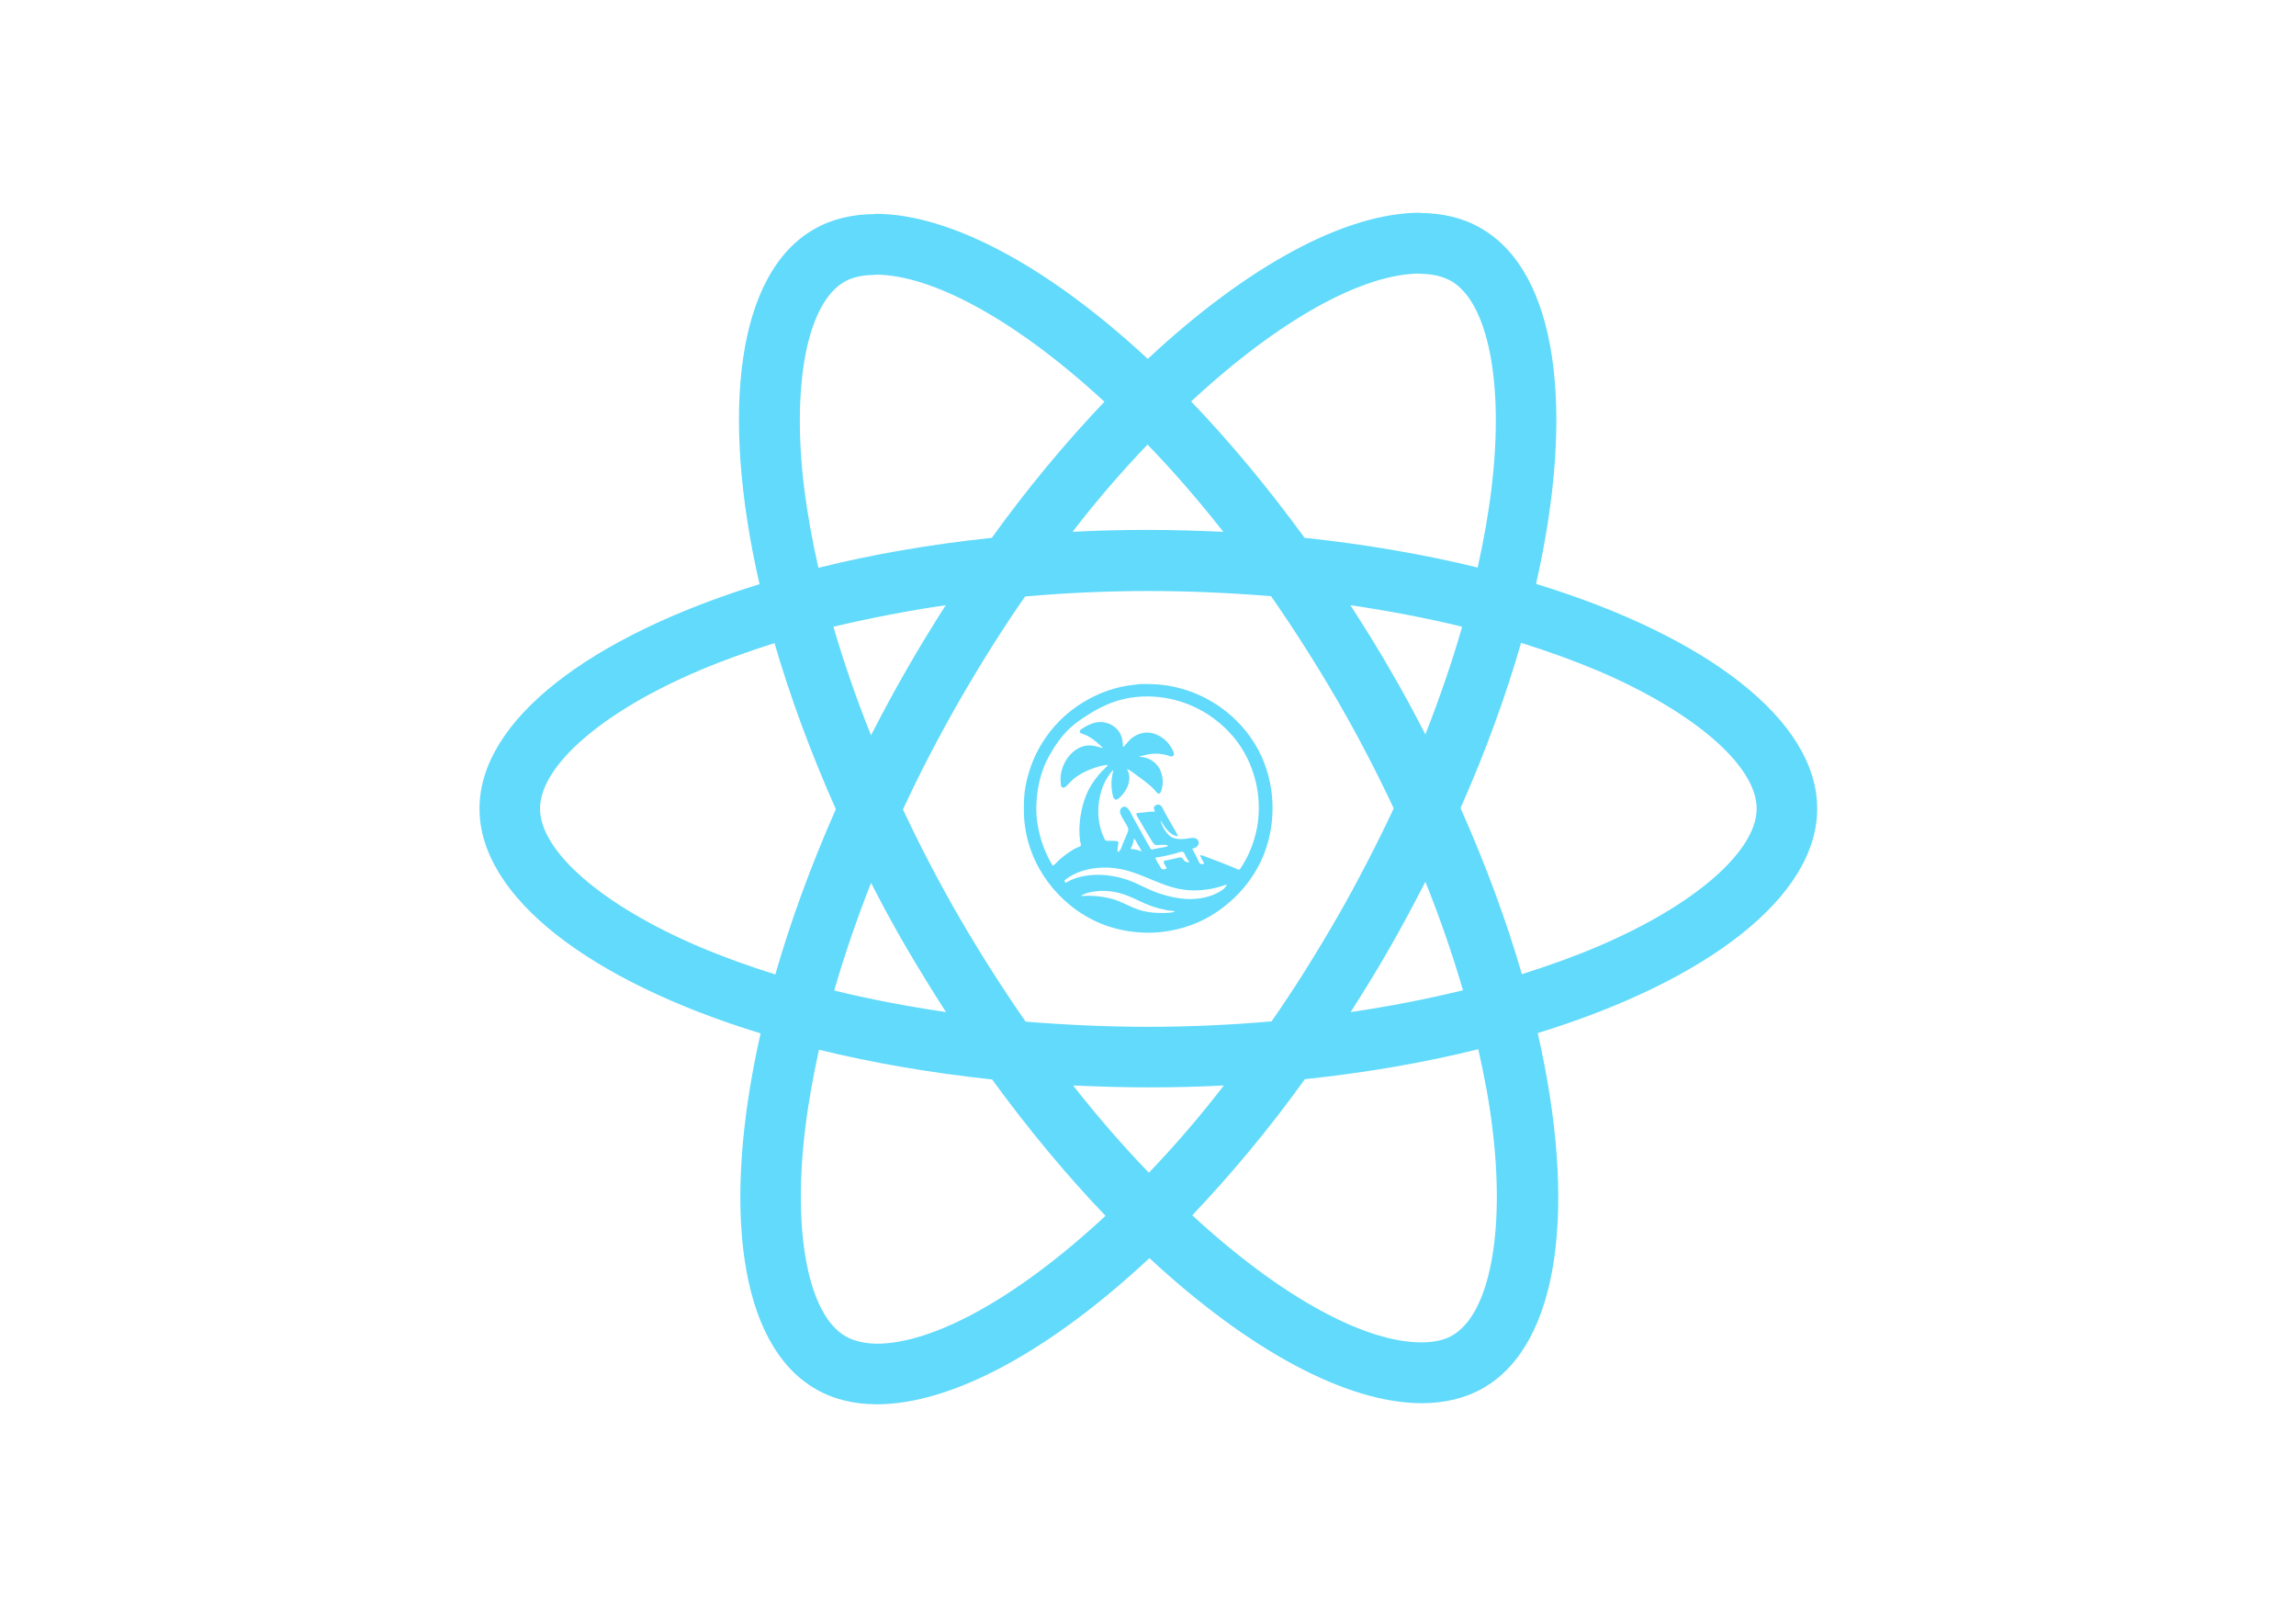
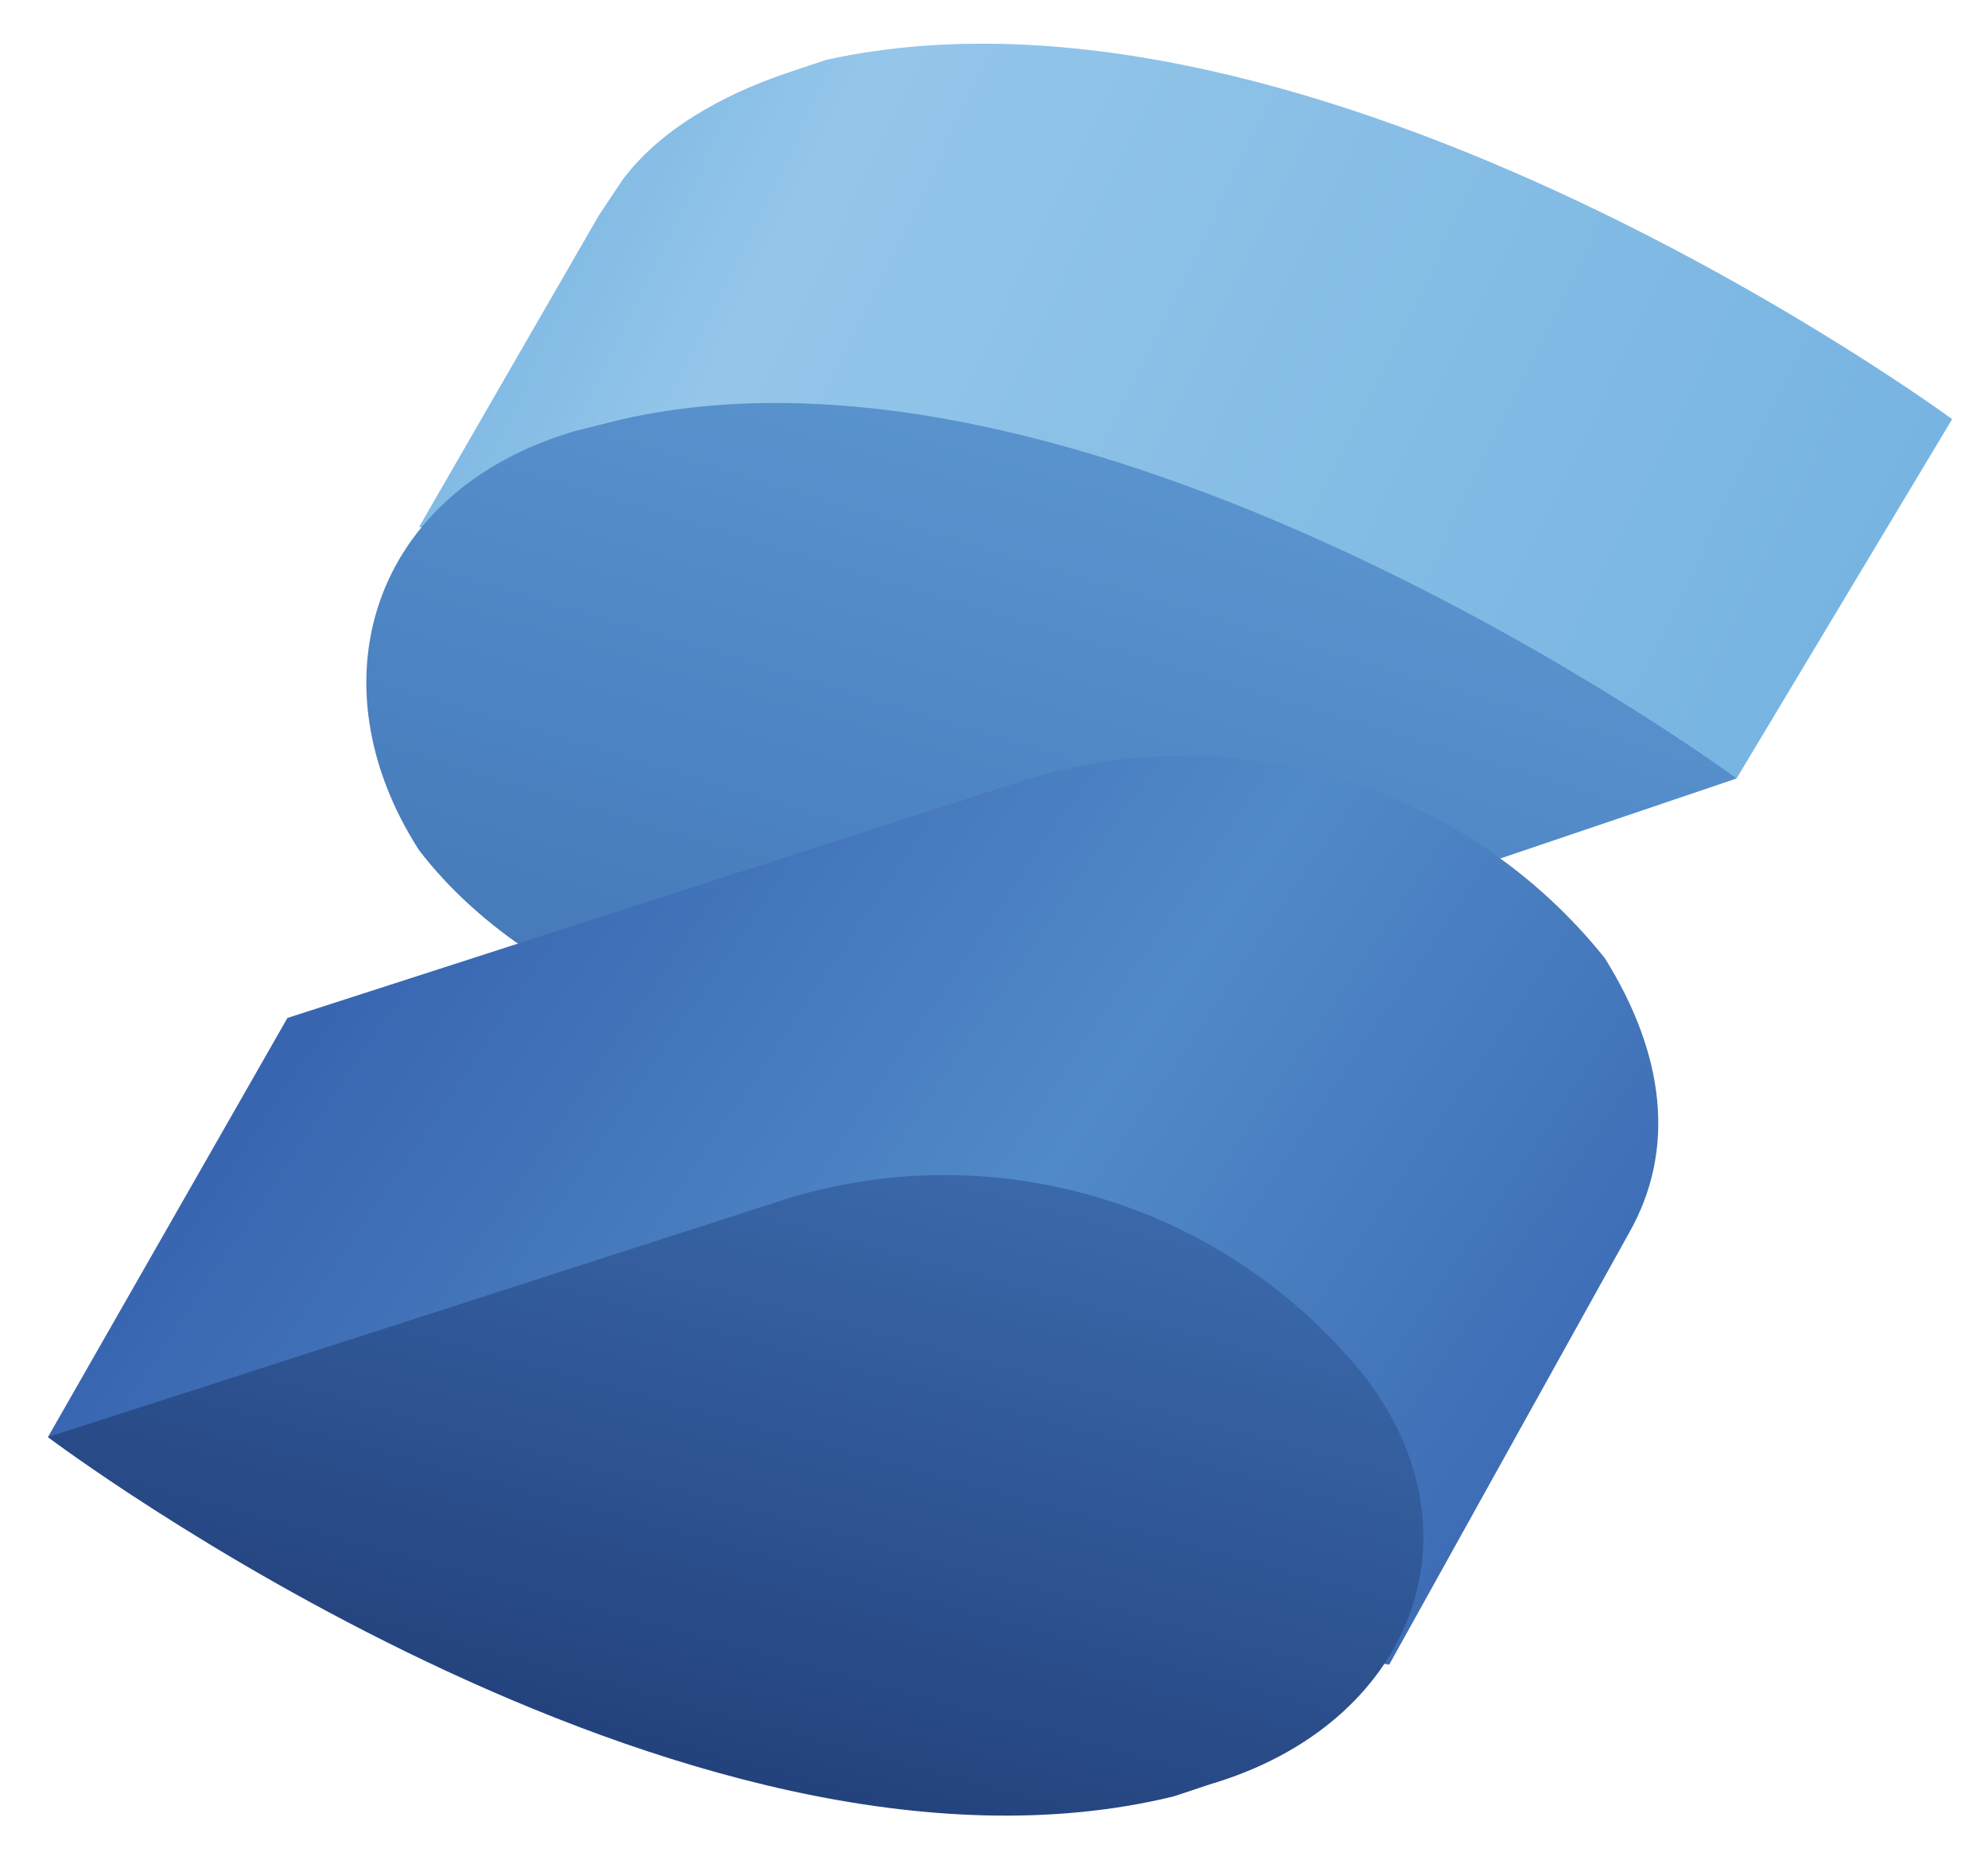
- <svg xmlns="http://www.w3.org/2000/svg" width="5355px" height="3786px" viewBox="0 0 5355 3786" version="1.1">
-   <g id="logo" stroke="none" fill="none" transform="translate(0.9778, 0)" fill-rule="evenodd" stroke-width="1">
-     <g id="Layer_1" transform="translate(1117.351, 496.0658)" fill="#61DAFB">
-       <g id="Group" fill-rule="nonzero">
-         <path d="M3119.934,1389.62 C3119.934,1182.926 2861.105,987.044 2464.277,865.571 C2555.853,461.087 2515.153,139.28 2335.817,36.251 C2294.481,12.084 2246.149,0.636 2193.366,0.636 L2193.366,142.46 C2222.619,142.46 2246.149,148.184 2265.863,158.995 C2352.351,208.602 2389.872,397.489 2360.619,640.434 C2353.623,700.216 2342.176,763.178 2328.186,827.412 C2203.541,796.885 2067.449,773.354 1924.362,758.09 C1838.51,640.434 1749.478,533.589 1659.81,440.099 C1867.127,247.397 2061.726,141.824 2194.002,141.824 L2194.002,0 C2019.117,0 1790.178,124.652 1558.695,340.886 C1327.212,125.924 1098.273,2.544 923.389,2.544 L923.389,144.368 C1055.029,144.368 1250.263,249.305 1457.58,440.735 C1368.548,534.225 1279.516,640.434 1194.936,758.09 C1051.213,773.354 915.121,796.885 790.477,828.048 C775.85,764.45 765.039,702.76 757.408,643.614 C727.518,400.669 764.403,211.782 850.255,161.539 C869.333,150.092 894.135,145.004 923.389,145.004 L923.389,3.18 C869.969,3.18 821.638,14.628 779.666,38.795 C600.966,141.824 560.901,462.995 653.113,866.207 C257.557,988.316 0,1183.562 0,1389.62 C0,1595.678 258.829,1792.197 655.657,1913.669 C564.081,2318.154 604.781,2639.961 784.117,2742.99 C825.453,2767.157 873.785,2778.605 927.204,2778.605 C1102.088,2778.605 1331.028,2653.952 1562.511,2437.718 C1793.994,2652.68 2022.933,2776.061 2197.817,2776.061 C2251.236,2776.061 2299.568,2764.613 2341.54,2740.446 C2520.24,2637.417 2560.305,2316.246 2468.093,1913.033 C2862.377,1791.561 3119.934,1595.678 3119.934,1389.62 L3119.934,1389.62 Z M2291.937,965.42 C2268.407,1047.462 2239.154,1132.048 2206.085,1216.633 C2180.011,1165.755 2152.665,1114.876 2122.776,1063.998 C2093.523,1013.119 2062.362,963.513 2031.2,915.178 C2121.504,928.534 2208.628,945.069 2291.937,965.42 Z M2000.675,1642.741 C1951.072,1728.599 1900.196,1810.004 1847.413,1885.686 C1752.658,1893.954 1656.63,1898.406 1559.967,1898.406 C1463.304,1898.406 1367.912,1893.954 1273.793,1886.322 C1221.01,1810.64 1169.498,1729.871 1119.895,1644.649 C1071.563,1561.335 1027.683,1476.75 987.619,1391.528 C1027.047,1306.307 1071.563,1221.085 1119.259,1137.772 C1168.862,1051.914 1219.738,970.508 1272.521,894.826 C1367.276,886.559 1463.304,882.107 1559.967,882.107 C1656.63,882.107 1752.022,886.559 1846.141,894.19 C1898.924,969.872 1950.436,1050.642 2000.039,1135.864 C2048.371,1219.177 2092.251,1303.763 2132.315,1388.984 C2092.251,1474.206 2048.371,1559.428 2000.675,1642.741 Z M2206.085,1560.063 C2240.425,1645.285 2269.679,1730.507 2293.845,1813.184 C2210.536,1833.536 2122.776,1850.707 2031.836,1864.063 C2062.998,1815.092 2094.159,1764.85 2123.412,1713.335 C2152.665,1662.457 2180.011,1610.942 2206.085,1560.063 Z M1561.239,2238.656 C1502.096,2177.602 1442.954,2109.552 1384.447,2035.142 C1441.682,2037.686 1500.188,2039.594 1559.331,2039.594 C1618.474,2039.594 1678.252,2038.322 1736.123,2035.142 C1678.888,2109.552 1619.746,2177.602 1561.239,2238.656 Z M1088.098,1864.063 C997.794,1850.707 910.67,1834.172 827.361,1813.82 C850.891,1731.779 880.144,1647.193 913.213,1562.607 C939.287,1613.486 966.633,1664.365 996.522,1715.243 C1026.411,1766.122 1056.936,1815.728 1088.098,1864.063 Z M1558.059,540.585 C1617.202,601.639 1676.344,669.689 1734.851,744.099 C1677.616,741.555 1619.11,739.647 1559.967,739.647 C1500.824,739.647 1441.046,740.919 1383.175,744.099 C1440.41,669.689 1499.552,601.639 1558.059,540.585 Z M1087.462,915.178 C1056.301,964.148 1025.139,1014.391 995.886,1065.906 C966.633,1116.784 939.287,1167.663 913.213,1218.541 C878.873,1133.32 849.619,1048.098 825.453,965.42 C908.762,945.705 996.522,928.534 1087.462,915.178 Z M511.934,1711.427 C286.81,1615.394 141.179,1489.47 141.179,1389.62 C141.179,1289.771 286.81,1163.211 511.934,1067.814 C566.625,1044.282 626.403,1023.295 688.09,1003.579 C724.339,1128.232 772.034,1257.972 831.177,1390.892 C772.67,1523.177 725.61,1652.281 689.998,1776.297 C627.039,1756.582 567.261,1734.959 511.934,1711.427 Z M854.071,2620.245 C767.583,2570.639 730.062,2381.752 759.315,2138.807 C766.311,2079.025 777.758,2016.062 791.748,1951.828 C916.393,1982.355 1052.485,2005.887 1195.572,2021.15 C1281.424,2138.807 1370.456,2245.652 1460.124,2339.141 C1252.807,2531.844 1058.208,2637.417 925.932,2637.417 C897.315,2636.781 873.149,2631.057 854.071,2620.245 L854.071,2620.245 Z M2362.526,2135.627 C2392.416,2378.572 2355.531,2567.459 2269.679,2617.701 C2250.601,2629.149 2225.799,2634.237 2196.545,2634.237 C2064.905,2634.237 1869.671,2529.3 1662.354,2337.869 C1751.386,2244.38 1840.418,2138.171 1924.998,2020.514 C2068.721,2005.251 2204.813,1981.719 2329.457,1950.556 C2344.084,2014.791 2355.531,2076.481 2362.526,2135.627 L2362.526,2135.627 Z M2607.364,1711.427 C2552.673,1734.959 2492.895,1755.946 2431.208,1775.661 C2394.959,1651.009 2347.264,1521.269 2288.121,1388.348 C2346.628,1256.064 2393.688,1126.96 2429.3,1002.943 C2492.259,1022.659 2552.037,1044.282 2608,1067.814 C2833.124,1163.847 2978.755,1289.771 2978.755,1389.62 C2978.755,1489.47 2832.488,1616.03 2607.364,1711.427 L2607.364,1711.427 Z" id="Shape" />
-       </g>
-       <path d="M1537.378,1099.483 C1545.027,1098.477 1553.107,1099.162 1560.816,1099.162 C1589.375,1099.162 1617.414,1103.603 1644.738,1112.019 C1679.61,1122.761 1712.09,1139.935 1740.757,1162.53 C1775.894,1190.223 1805.008,1226.547 1823.69,1267.313 C1858.642,1343.584 1858.386,1436.017 1822.577,1511.966 C1799.423,1561.073 1762.278,1602.174 1717.319,1632.147 C1680.636,1656.602 1637.733,1671.571 1594.082,1676.871 C1538.521,1683.618 1478.454,1673.759 1428.506,1648.109 C1334.74,1599.956 1270.993,1503.042 1269.732,1396.835 C1269.489,1376.359 1269.807,1355.76 1273.855,1335.483 C1280.447,1302.459 1291.94,1270.537 1309.202,1241.56 C1327.874,1210.214 1351.993,1182.552 1380.875,1160.25 C1414.745,1134.096 1454.109,1115.285 1495.795,1105.714 C1505.553,1103.474 1515.35,1102.202 1525.194,1100.998 L1528.67,1100.575 C1531.569,1100.222 1534.471,1099.865 1537.378,1099.483 Z M1440.288,1582.053 C1427.386,1583.439 1413.778,1585.791 1402.705,1593.051 C1405.197,1593.651 1408.055,1593.055 1410.655,1593.051 C1416.901,1593.04 1423.207,1592.805 1429.447,1593.079 C1445.067,1593.766 1461.342,1596.269 1476.426,1600.412 C1488.014,1603.595 1498.773,1608.627 1509.545,1613.664 L1512.239,1614.923 C1518.527,1617.854 1524.844,1620.735 1531.356,1623.199 C1550.985,1630.626 1570.524,1632.934 1591.345,1632.934 L1593.252,1632.933 C1603.099,1632.92 1612.867,1632.729 1622.424,1630.034 C1617.115,1627.201 1609.514,1627.733 1603.632,1626.553 C1590.871,1623.992 1578.323,1620.866 1566.049,1616.479 C1546.69,1609.559 1528.857,1599.168 1509.673,1591.908 C1487.816,1583.637 1463.594,1579.55 1440.288,1582.053 Z M1459.803,1527.061 C1434.235,1527.061 1408.376,1531.573 1385.358,1543.194 C1379.782,1546.01 1374.481,1549.365 1369.458,1553.083 C1367.927,1554.216 1365.213,1555.672 1364.647,1557.643 C1364.073,1559.641 1366.125,1561.315 1367.289,1562.594 C1373.043,1559.522 1378.509,1556.271 1384.636,1553.938 C1424.261,1538.859 1472.298,1542.02 1511.842,1555.846 C1531.562,1562.742 1549.732,1573.054 1568.94,1581.141 C1590.422,1590.185 1612.363,1596.049 1635.434,1599.056 C1662.648,1602.602 1693.675,1599.728 1718.552,1587.426 C1727.293,1583.104 1739.429,1576.516 1743.125,1566.945 C1738.56,1567.344 1734.453,1569.304 1730.116,1570.655 C1723.219,1572.803 1716.24,1574.624 1709.156,1576.046 C1685.145,1580.865 1659.612,1581.86 1635.434,1577.486 C1610.812,1573.033 1588.074,1563.725 1565.311,1554.267 L1562.275,1553.005 C1550.637,1548.168 1538.971,1543.347 1527.02,1539.168 C1505.554,1531.662 1482.548,1527.061 1459.803,1527.061 Z M1504.614,1133.608 C1473.965,1140.391 1446.51,1153.598 1420.051,1170.248 C1404.69,1179.913 1389.996,1189.815 1376.685,1202.255 C1356.89,1220.756 1341.761,1243.243 1328.567,1266.73 C1314.972,1290.929 1306.255,1319.132 1302.042,1346.497 C1297.909,1373.344 1297.228,1401.571 1301.963,1428.44 C1307.881,1462.032 1319.145,1493.555 1336.933,1522.71 C1342.911,1519.913 1347.155,1513.536 1352.111,1509.24 C1362.119,1500.567 1372.626,1492.528 1383.913,1485.59 C1388.091,1483.022 1392.384,1481.028 1396.923,1479.201 C1398.635,1478.511 1401.434,1477.881 1402.24,1475.997 C1403.521,1473.005 1401.152,1467.798 1400.745,1464.698 C1399.584,1455.831 1398.883,1446.814 1399.102,1437.867 C1399.738,1411.81 1404.598,1385.389 1413.853,1361 C1420.826,1342.623 1431.48,1325.938 1444.101,1310.964 C1448.383,1305.883 1452.936,1301.154 1457.635,1296.462 C1458.213,1295.884 1458.821,1295.324 1459.436,1294.767 L1460.176,1294.098 C1462.275,1292.204 1464.361,1290.279 1465.585,1287.759 C1456.523,1287.765 1447.46,1290.383 1438.843,1293.041 C1420.279,1298.766 1402.196,1307.262 1386.804,1319.249 C1379.783,1324.718 1374.641,1331.885 1368.001,1337.64 C1365.965,1339.406 1362.316,1341.772 1359.502,1340.44 C1355.25,1338.428 1355.906,1330.045 1355.419,1326.193 C1353.545,1311.373 1359.149,1292.629 1366.27,1279.783 C1377.702,1259.161 1398.84,1241.553 1423.665,1242.168 C1434.386,1242.433 1443.771,1246.165 1454.021,1248.601 C1451.422,1244.902 1447.937,1242.206 1444.625,1239.174 C1436.509,1231.745 1427.632,1224.959 1417.883,1219.827 C1415.268,1218.45 1412.519,1217.434 1409.75,1216.46 L1408.087,1215.878 C1407.256,1215.587 1406.424,1215.294 1405.596,1214.991 C1403.513,1214.228 1400.891,1213.179 1400.108,1210.861 C1398.657,1206.567 1406.375,1202.59 1409.21,1200.78 C1420.168,1193.78 1433.605,1188.023 1446.793,1187.698 C1467.403,1187.192 1487.541,1198.648 1496.031,1218.144 C1499.419,1225.924 1500.098,1234.211 1500.709,1242.527 L1500.823,1244.086 C1500.881,1244.866 1500.939,1245.646 1501,1246.425 C1507.473,1241.139 1512.026,1233.359 1518.347,1227.697 C1533.128,1214.455 1553.359,1208.576 1572.554,1214.537 C1589.901,1219.924 1604.977,1231.916 1613.851,1247.876 C1616.172,1252.051 1622.649,1262.256 1617.97,1266.415 C1614.308,1269.671 1609.663,1267.134 1605.801,1265.783 C1601.812,1264.39 1597.644,1263.691 1593.514,1262.861 C1583.011,1260.752 1570.793,1260.971 1560.267,1262.825 C1553.461,1264.023 1546.81,1266.45 1540.029,1267.455 L1540.029,1268.905 C1558.571,1269.059 1576.507,1279.656 1585.655,1295.736 C1589.445,1302.398 1591.338,1310.023 1592.79,1317.491 C1594.586,1326.721 1593.324,1336.776 1590.806,1345.772 C1589.962,1348.788 1588.43,1353.901 1584.83,1354.596 C1582.285,1355.087 1580.124,1352.548 1578.671,1350.837 C1574.863,1346.351 1571.24,1342.087 1566.772,1338.213 C1555.466,1328.414 1543.512,1319.375 1531.356,1310.659 C1524.902,1306.031 1517.833,1300.014 1510.396,1297.186 C1512.487,1302.232 1514.535,1306.923 1515.247,1312.415 C1517.338,1328.568 1510.588,1343.773 1500.455,1355.924 C1497.363,1359.633 1494.056,1363.368 1490.159,1366.249 C1488.543,1367.444 1486.515,1369.004 1484.377,1368.667 C1477.674,1367.606 1476.876,1357.484 1475.848,1352.298 C1472.367,1334.734 1473.765,1317.29 1478.595,1300.087 C1474.298,1302.27 1471.192,1307.046 1468.494,1310.964 C1462.558,1319.586 1457.408,1328.705 1453.714,1338.52 C1439.005,1377.62 1439.147,1423.417 1458.202,1461.058 C1460.33,1465.262 1463.559,1464.698 1467.753,1464.698 C1472.809,1464.698 1477.913,1464.444 1482.931,1465.115 C1484.884,1465.376 1487.596,1465.144 1489.142,1466.585 C1490.993,1468.313 1490.006,1471.274 1489.58,1473.4 C1488.389,1479.341 1487.991,1484.742 1487.991,1490.803 C1495.902,1489.575 1498.095,1476.869 1500.899,1470.499 C1504.077,1463.283 1507.311,1456.06 1510.251,1448.744 C1511.696,1445.149 1513.63,1441.129 1513.122,1437.142 C1512.553,1432.661 1509.321,1427.91 1507.069,1424.089 C1502.806,1416.857 1497.961,1409.415 1494.823,1401.609 C1492.314,1395.369 1494.65,1387.571 1501.724,1385.342 C1505.625,1384.112 1509.788,1386.524 1512.327,1389.349 C1515.933,1393.361 1518.674,1398.7 1521.268,1403.887 L1522.006,1405.364 C1522.986,1407.324 1523.955,1409.242 1524.953,1411.036 L1555.106,1465.423 C1557.667,1470.028 1560.233,1474.629 1562.853,1479.201 C1563.875,1480.985 1564.916,1483.739 1567.009,1484.5 C1568.874,1485.177 1571.422,1484.214 1573.276,1483.842 C1578.091,1482.876 1582.899,1481.833 1587.732,1480.959 C1593.522,1479.911 1602.35,1480.107 1606.523,1475.575 C1600.419,1473.638 1593.363,1473.753 1587.009,1474.189 C1586.223,1474.243 1585.42,1474.344 1584.609,1474.451 L1583.912,1474.543 C1581.004,1474.924 1578.034,1475.228 1575.456,1473.587 C1570.236,1470.264 1566.767,1462.589 1563.574,1457.446 C1555.701,1444.765 1548.283,1431.892 1540.744,1419.013 C1538.341,1414.907 1535.866,1410.833 1533.536,1406.685 C1532.636,1405.081 1531.301,1402.967 1532.591,1401.199 C1533.932,1399.36 1536.841,1399.234 1539.486,1399.229 L1540.639,1399.229 C1541.481,1399.227 1542.264,1399.213 1542.92,1399.126 C1553.681,1397.708 1564.591,1396.533 1575.445,1396.533 C1574.6,1393.589 1572.184,1390.261 1572.956,1387.109 C1574.685,1380.056 1584.815,1377.849 1589.526,1382.91 C1592.688,1386.307 1594.526,1390.983 1596.584,1395.083 C1599.299,1400.494 1602.391,1405.726 1605.299,1411.036 C1610.389,1420.333 1615.948,1429.375 1621.182,1438.592 C1621.649,1439.416 1622.132,1440.235 1622.62,1441.053 L1623.353,1442.281 C1625.556,1445.967 1627.742,1449.687 1628.929,1453.82 C1610.75,1452.987 1597.104,1431.847 1589.177,1417.562 C1588.545,1419.85 1589.573,1421.891 1590.394,1424.089 C1592.102,1428.654 1594.143,1433.001 1596.712,1437.142 C1600.381,1443.055 1604.586,1449.144 1610.137,1453.437 C1619.988,1461.054 1632.977,1461.097 1644.83,1460.282 C1652.43,1459.759 1661.927,1456.293 1669.404,1458.645 C1676.868,1460.993 1679.872,1469.239 1675.439,1475.574 C1672.119,1480.32 1667.687,1482.112 1662.176,1482.827 C1666.073,1491.201 1671.179,1498.974 1674.879,1507.482 C1676.421,1511.027 1678.028,1516.459 1681.722,1518.329 C1684.181,1519.573 1687.705,1518.414 1690.364,1518.359 C1687.695,1511.286 1682.699,1505.284 1680.245,1498.055 C1687.726,1498.398 1694.962,1502.309 1701.928,1504.805 C1717.739,1510.47 1733.32,1516.744 1748.907,1523 C1754.465,1525.23 1760.055,1527.438 1765.531,1529.862 C1767.534,1530.749 1770.308,1532.822 1772.523,1531.546 C1774.33,1530.504 1775.499,1528.019 1776.613,1526.336 C1779.73,1521.627 1782.553,1516.738 1785.35,1511.833 C1796.549,1492.19 1804.763,1470.666 1810.25,1448.744 C1828.35,1376.443 1812.823,1296.668 1769.329,1236.273 C1752.618,1213.069 1731.602,1193.008 1708.433,1176.395 C1650.449,1134.821 1574.377,1118.171 1504.614,1133.608 Z M1623.147,1494.16 C1607.776,1498.175 1591.935,1501.813 1576.167,1503.856 C1578.241,1510.929 1583.308,1517.808 1587.018,1524.161 C1588.452,1526.617 1589.986,1529.906 1592.82,1530.972 C1596.021,1532.176 1599.889,1530.222 1602.91,1529.237 C1601.511,1525.403 1599.158,1521.954 1597.232,1518.359 C1596.438,1516.877 1595.21,1515.122 1595.864,1513.362 C1597.101,1510.037 1602.235,1510.232 1605.078,1509.655 C1612.571,1508.132 1619.986,1506.231 1627.484,1504.726 C1630.246,1504.172 1634.092,1502.669 1636.869,1503.597 C1640.506,1504.813 1641.615,1509.156 1644.259,1511.547 C1647.29,1514.289 1651.823,1514.71 1655.671,1515.459 C1653.323,1510.165 1649.42,1505.533 1646.918,1500.23 C1645.463,1497.146 1644.268,1492.609 1641.082,1490.827 C1636.694,1488.371 1627.632,1492.988 1623.147,1494.16 Z M1526.297,1458.896 C1525.573,1468.09 1522.758,1475.57 1518.347,1483.552 C1523.402,1484.193 1528.559,1484.421 1533.525,1485.654 C1537.246,1486.578 1540.676,1488.34 1544.366,1489.353 C1542.393,1483.945 1538.732,1479.12 1535.896,1474.125 C1533.032,1469.083 1530.469,1462.956 1526.297,1458.896 Z" id="Combined-Shape-Copy" fill-rule="nonzero" />
-     </g>
-   </g>
+ <svg xmlns="http://www.w3.org/2000/svg" viewBox="0 0 166 155.3">
+   <path d="M163 35S110-4 69 5l-3 1c-6 2-11 5-14 9l-2 3-15 26 26 5c11 7 25 10 38 7l46 9 18-30z" fill="#76b3e1" />
+   <linearGradient id="a" gradientUnits="userSpaceOnUse" x1="27.5" y1="3" x2="152" y2="63.5">
+     <stop offset=".1" stop-color="#76b3e1" />
+     <stop offset=".3" stop-color="#dcf2fd" />
+     <stop offset="1" stop-color="#76b3e1" />
+   </linearGradient>
+   <path d="M163 35S110-4 69 5l-3 1c-6 2-11 5-14 9l-2 3-15 26 26 5c11 7 25 10 38 7l46 9 18-30z" opacity=".3" fill="url(#a)" />
+   <path d="M52 35l-4 1c-17 5-22 21-13 35 10 13 31 20 48 15l62-21S92 26 52 35z" fill="#518ac8" />
+   <linearGradient id="b" gradientUnits="userSpaceOnUse" x1="95.8" y1="32.6" x2="74" y2="105.2">
+     <stop offset="0" stop-color="#76b3e1" />
+     <stop offset=".5" stop-color="#4377bb" />
+     <stop offset="1" stop-color="#1f3b77" />
+   </linearGradient>
+   <path d="M52 35l-4 1c-17 5-22 21-13 35 10 13 31 20 48 15l62-21S92 26 52 35z" opacity=".3" fill="url(#b)" />
+   <linearGradient id="c" gradientUnits="userSpaceOnUse" x1="18.4" y1="64.2" x2="144.3" y2="149.8">
+     <stop offset="0" stop-color="#315aa9" />
+     <stop offset=".5" stop-color="#518ac8" />
+     <stop offset="1" stop-color="#315aa9" />
+   </linearGradient>
+   <path d="M134 80a45 45 0 00-48-15L24 85 4 120l112 19 20-36c4-7 3-15-2-23z" fill="url(#c)" />
+   <linearGradient id="d" gradientUnits="userSpaceOnUse" x1="75.2" y1="74.5" x2="24.4" y2="260.8">
+     <stop offset="0" stop-color="#4377bb" />
+     <stop offset=".5" stop-color="#1a336b" />
+     <stop offset="1" stop-color="#1a336b" />
+   </linearGradient>
+   <path d="M114 115a45 45 0 00-48-15L4 120s53 40 94 30l3-1c17-5 23-21 13-34z" fill="url(#d)" />
</svg>
